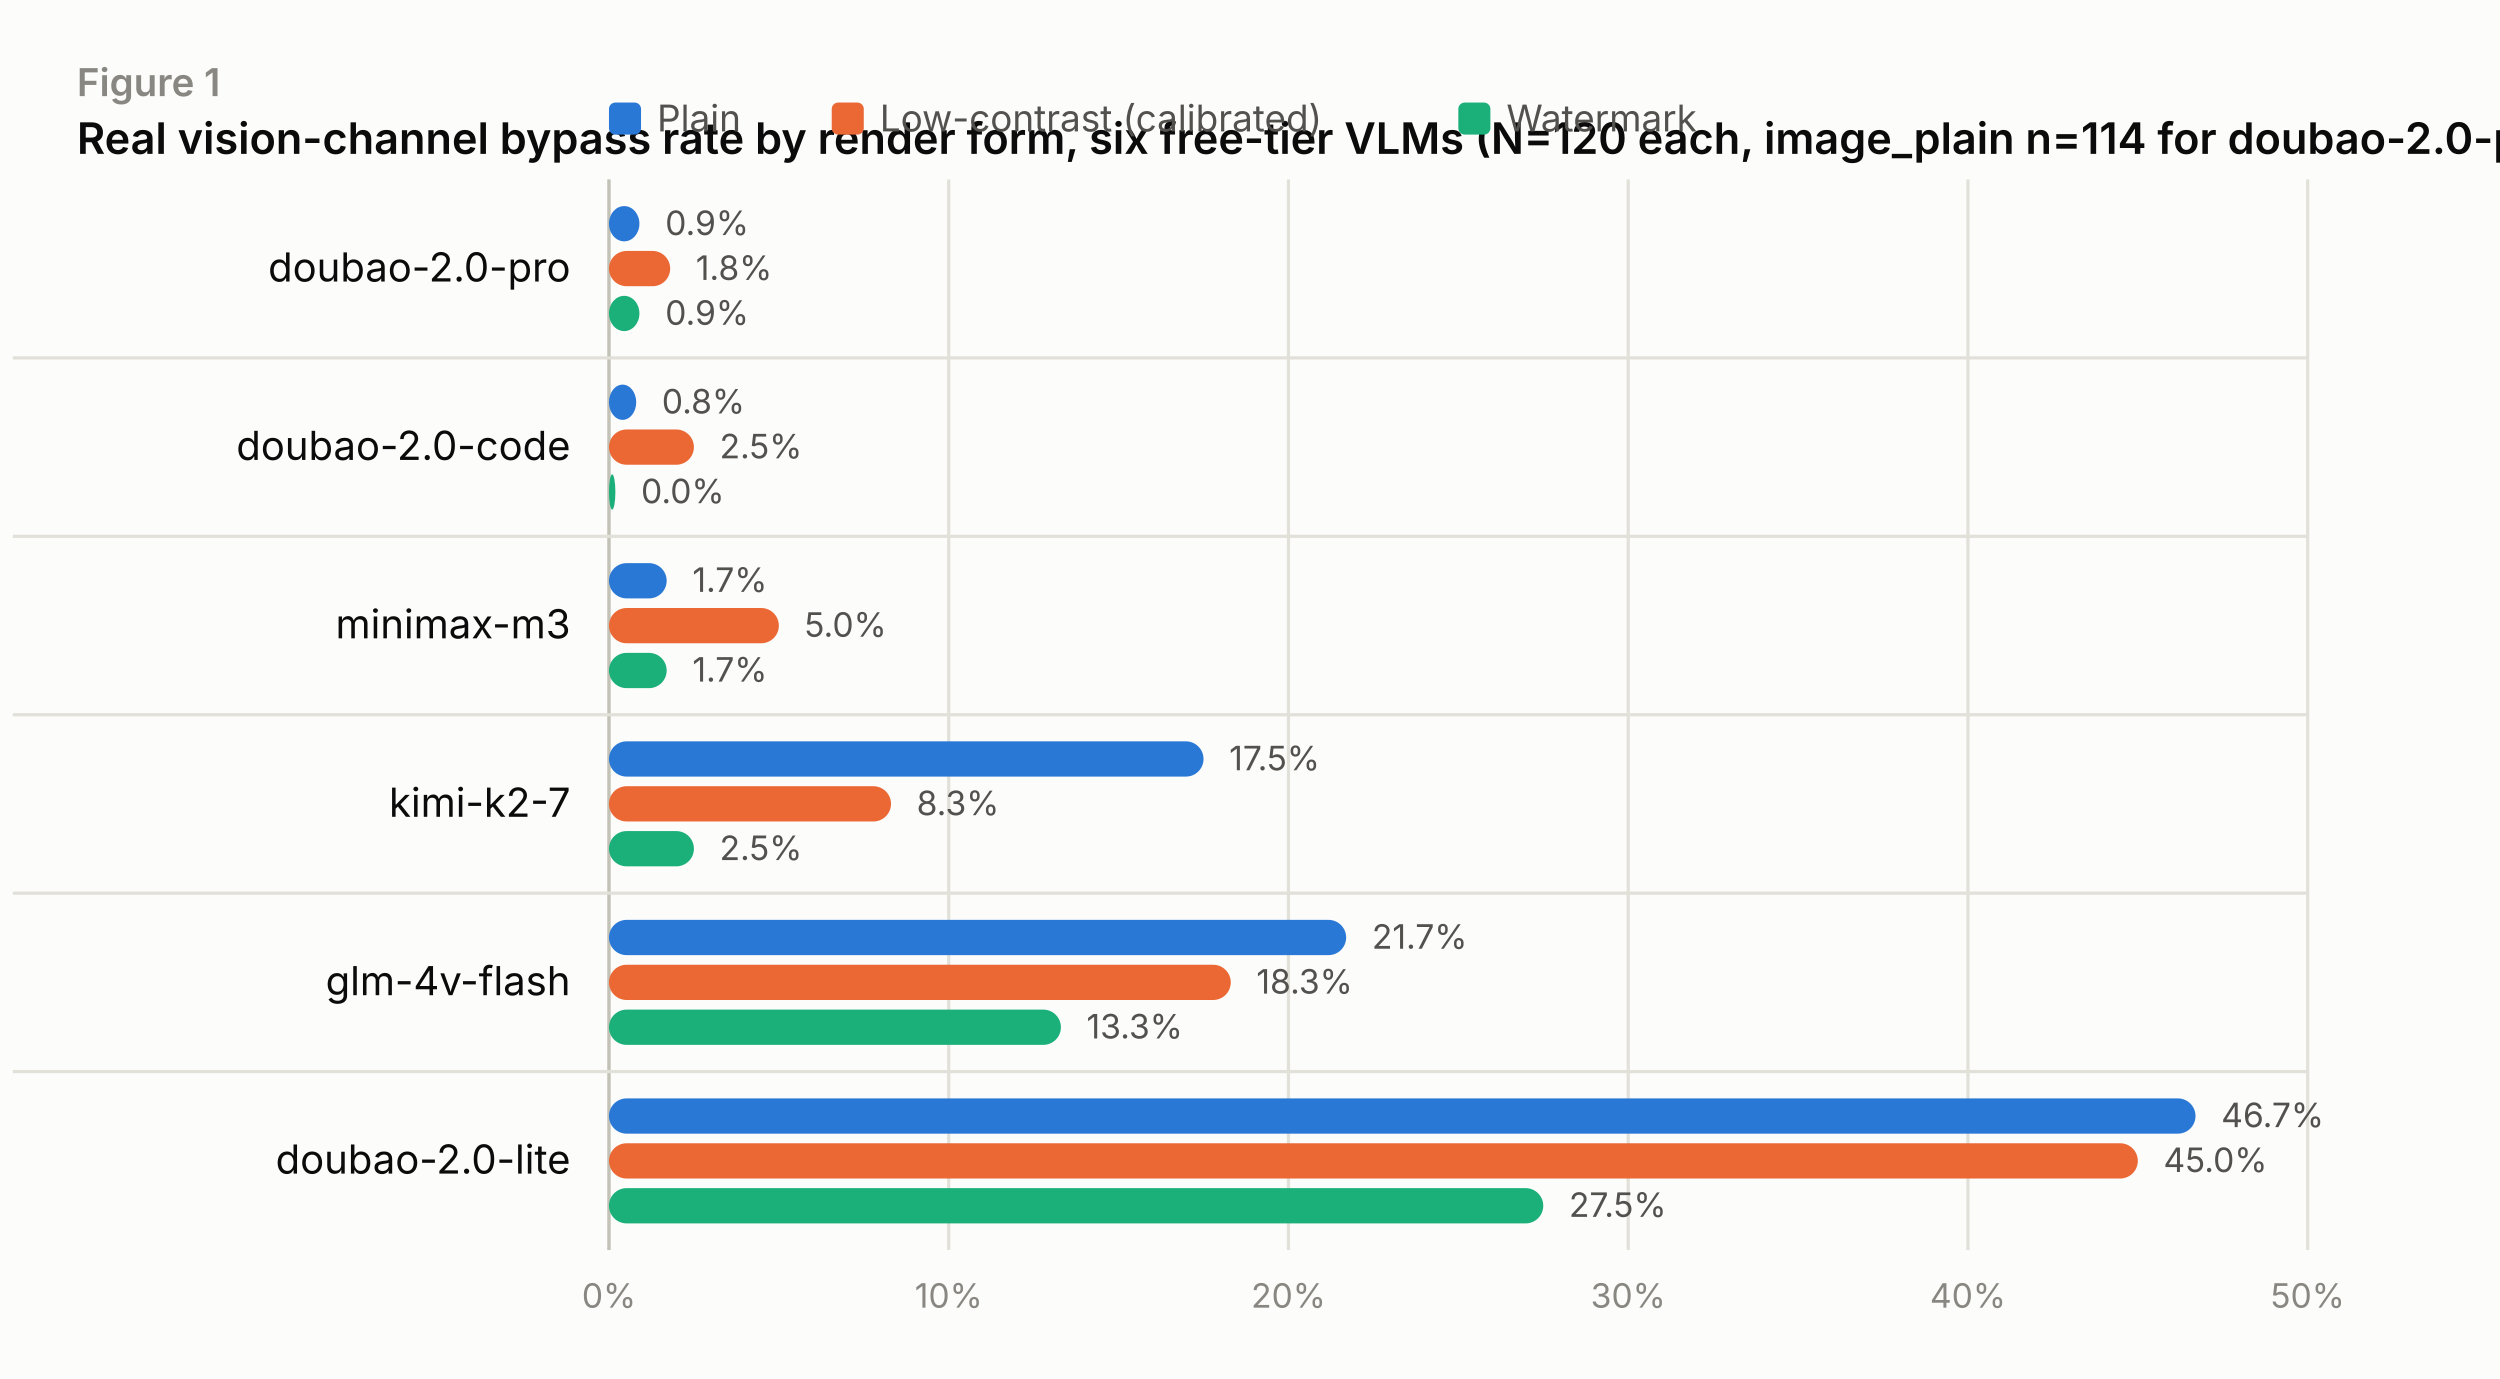
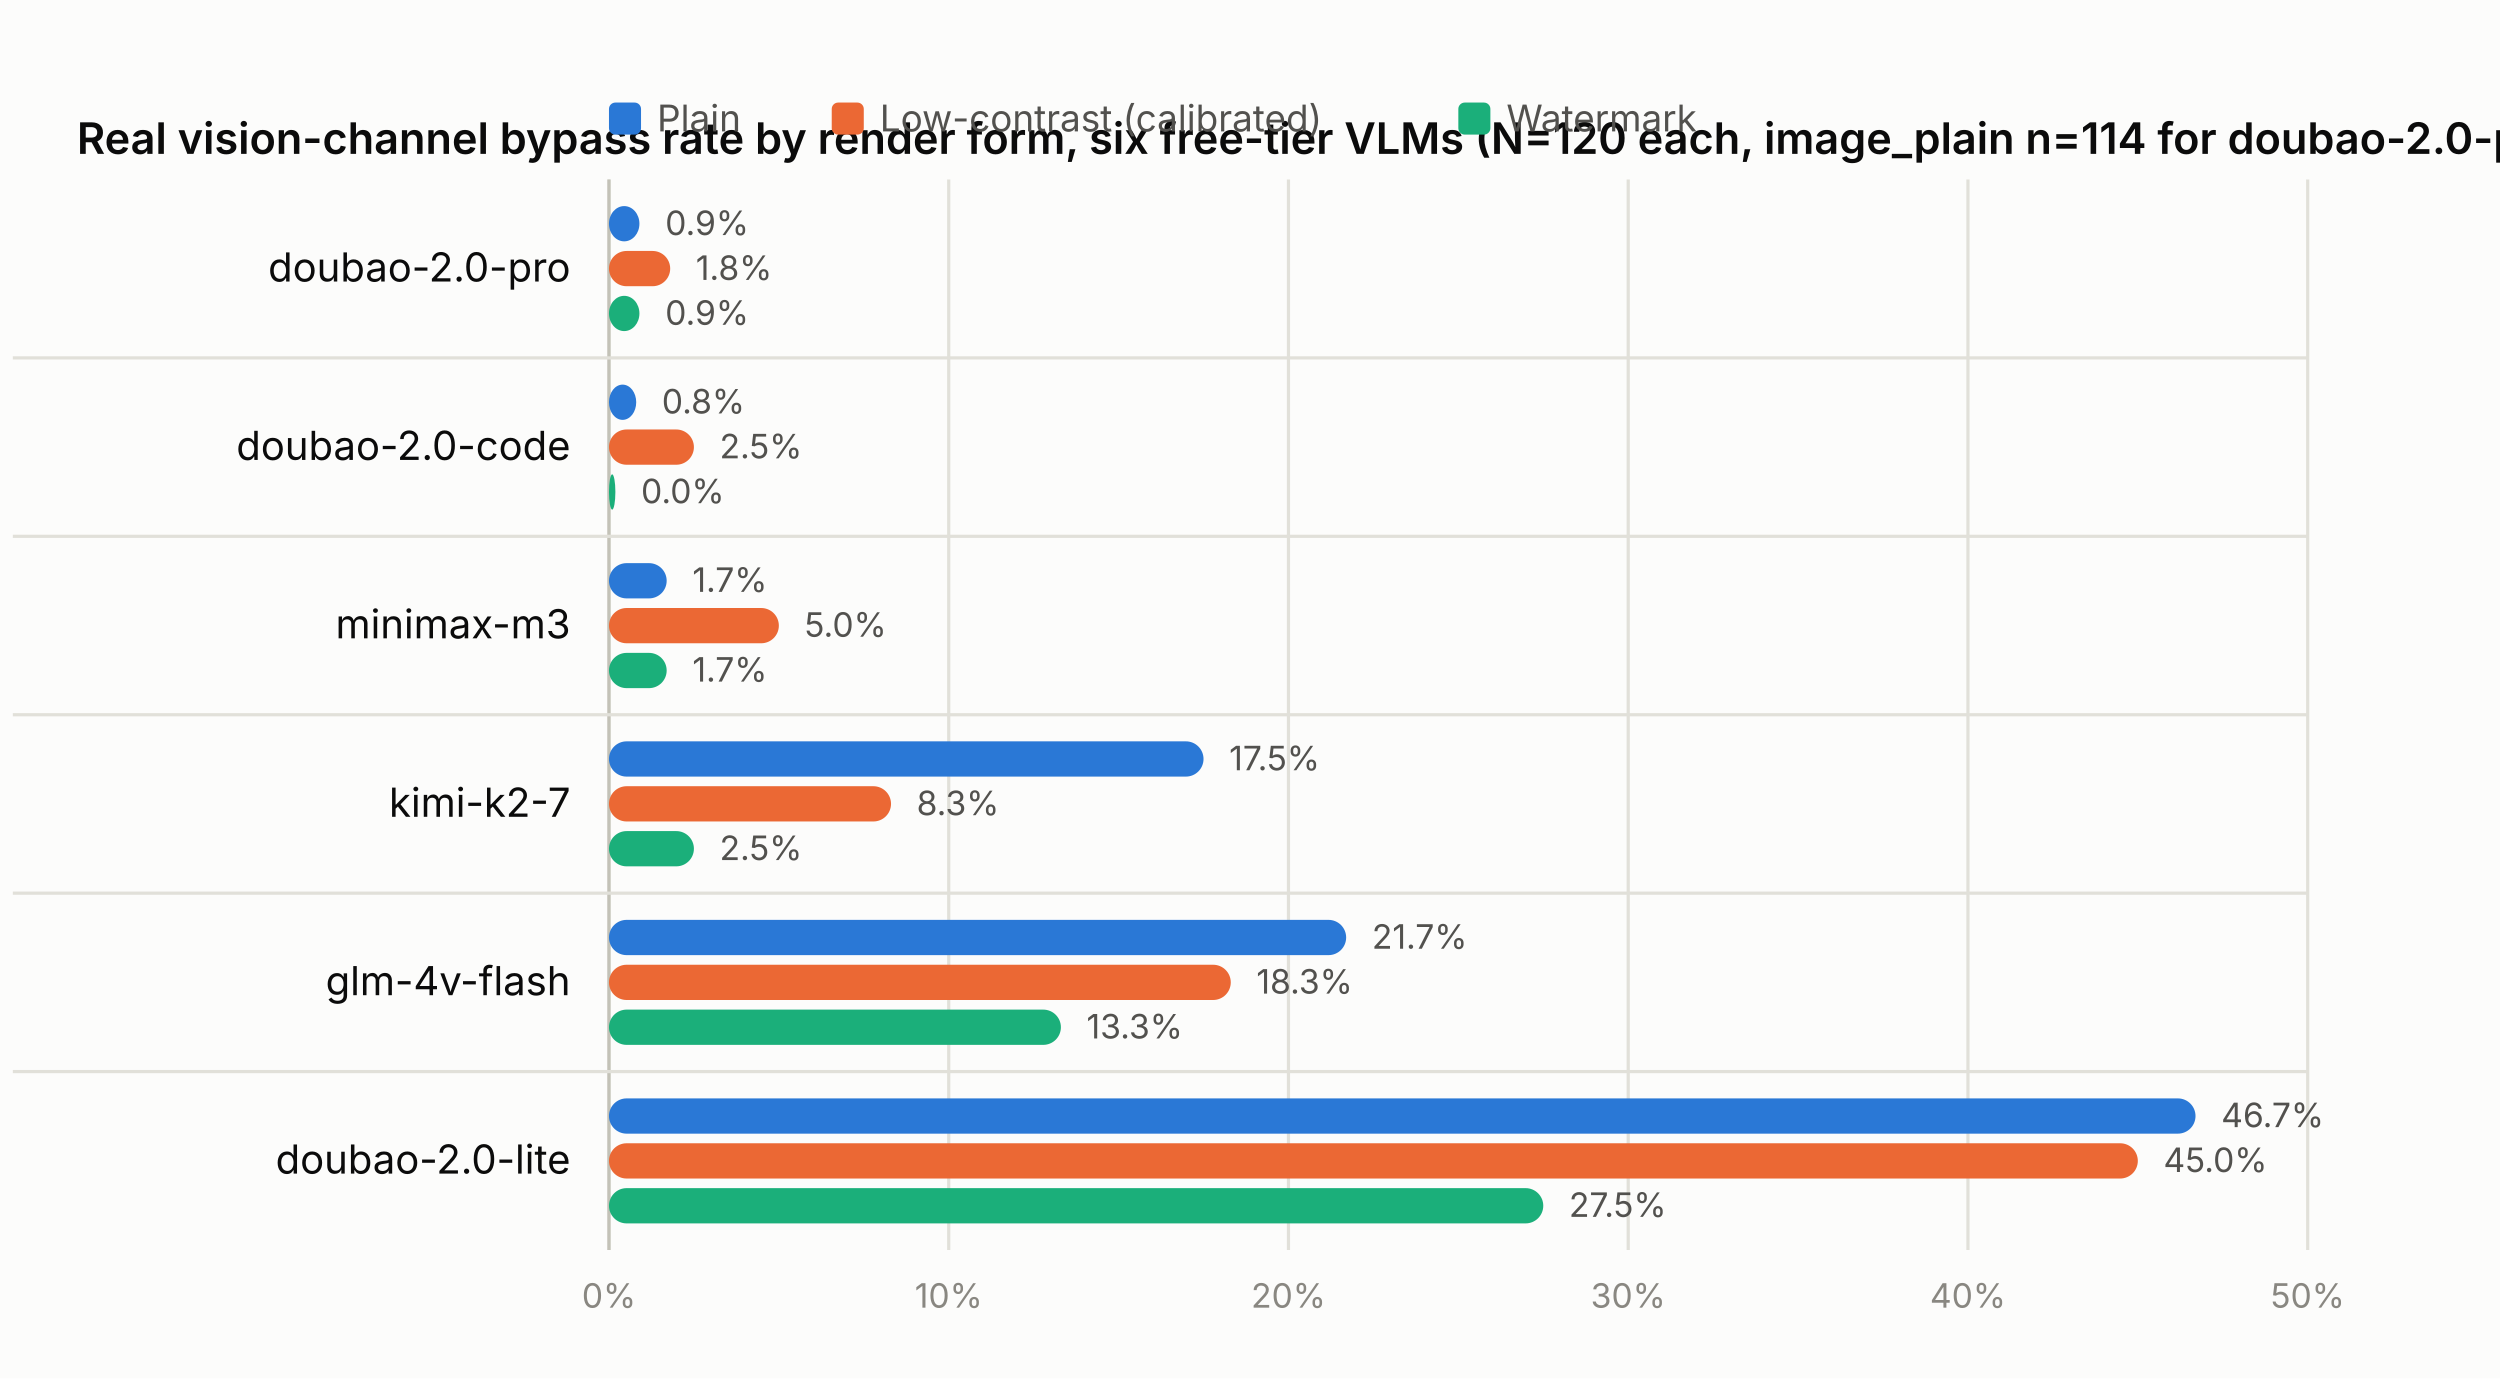
<svg xmlns="http://www.w3.org/2000/svg" width="780" height="430" viewBox="0 0 780 430" font-family="system-ui, -apple-system, 'Segoe UI', sans-serif">
  <rect width="780" height="430" fill="#fcfcfb" />
-   <text x="24" y="30" font-size="12" fill="#898781" text-anchor="start" font-weight="600">Figure 1</text>
  <text x="24" y="48" font-size="13.5" fill="#0b0b0b" text-anchor="start" font-weight="600">Real vision-channel bypass rate by render form, six free-tier VLMs (N=120 each, image_plain n=114 for doubao-2.0-pro)</text>
  <rect x="190" y="32" width="10" height="10" rx="2" fill="#2a78d6" />
  <text x="205" y="41" font-size="11.5" fill="#52514e" text-anchor="start" font-weight="400">Plain</text>
  <rect x="259.5" y="32" width="10" height="10" rx="2" fill="#eb6834" />
  <text x="274.5" y="41" font-size="11.5" fill="#52514e" text-anchor="start" font-weight="400">Low-contrast (calibrated)</text>
  <rect x="455.0" y="32" width="10" height="10" rx="2" fill="#1baf7a" />
  <text x="470.0" y="41" font-size="11.5" fill="#52514e" text-anchor="start" font-weight="400">Watermark</text>
  <line x1="190.0" y1="56" x2="190.0" y2="390" stroke="#e1e0d9" stroke-width="1" />
  <text x="190.0" y="408" font-size="10.5" fill="#898781" text-anchor="middle" font-weight="400">0%</text>
  <line x1="296.0" y1="56" x2="296.0" y2="390" stroke="#e1e0d9" stroke-width="1" />
  <text x="296.0" y="408" font-size="10.5" fill="#898781" text-anchor="middle" font-weight="400">10%</text>
  <line x1="402.0" y1="56" x2="402.0" y2="390" stroke="#e1e0d9" stroke-width="1" />
  <text x="402.0" y="408" font-size="10.5" fill="#898781" text-anchor="middle" font-weight="400">20%</text>
  <line x1="508.0" y1="56" x2="508.0" y2="390" stroke="#e1e0d9" stroke-width="1" />
  <text x="508.0" y="408" font-size="10.5" fill="#898781" text-anchor="middle" font-weight="400">30%</text>
  <line x1="614.0" y1="56" x2="614.0" y2="390" stroke="#e1e0d9" stroke-width="1" />
  <text x="614.0" y="408" font-size="10.5" fill="#898781" text-anchor="middle" font-weight="400">40%</text>
  <line x1="720.0" y1="56" x2="720.0" y2="390" stroke="#e1e0d9" stroke-width="1" />
  <text x="720.0" y="408" font-size="10.5" fill="#898781" text-anchor="middle" font-weight="400">50%</text>
  <line x1="190" y1="390" x2="190" y2="56" stroke="#c3c2b7" stroke-width="1" />
  <text x="178" y="87.833" font-size="12.5" fill="#0b0b0b" text-anchor="end" font-weight="400">doubao-2.0-pro</text>
  <rect x="190" y="64.3" width="9.5" height="11" rx="5.5" fill="#2a78d6" />
  <text x="207.54" y="73.333" font-size="10.5" fill="#52514e" text-anchor="start" font-weight="400">0.9%</text>
  <rect x="190" y="78.3" width="19.1" height="11" rx="5.5" fill="#eb6834" />
  <text x="217.08" y="87.333" font-size="10.5" fill="#52514e" text-anchor="start" font-weight="400">1.8%</text>
  <rect x="190" y="92.3" width="9.5" height="11" rx="5.5" fill="#1baf7a" />
  <text x="207.54" y="101.333" font-size="10.5" fill="#52514e" text-anchor="start" font-weight="400">0.9%</text>
  <line x1="4" y1="111.667" x2="720" y2="111.667" stroke="#e1e0d9" stroke-width="1" />
  <text x="178" y="143.5" font-size="12.5" fill="#0b0b0b" text-anchor="end" font-weight="400">doubao-2.0-code</text>
  <rect x="190" y="120.0" width="8.5" height="11" rx="5.5" fill="#2a78d6" />
  <text x="206.48" y="129.0" font-size="10.5" fill="#52514e" text-anchor="start" font-weight="400">0.8%</text>
  <rect x="190" y="134.0" width="26.5" height="11" rx="5.5" fill="#eb6834" />
  <text x="224.5" y="143.0" font-size="10.5" fill="#52514e" text-anchor="start" font-weight="400">2.5%</text>
  <rect x="190" y="148.0" width="2.0" height="11" rx="5.5" fill="#1baf7a" />
  <text x="200" y="157.0" font-size="10.5" fill="#52514e" text-anchor="start" font-weight="400">0.0%</text>
  <line x1="4" y1="167.333" x2="720" y2="167.333" stroke="#e1e0d9" stroke-width="1" />
  <text x="178" y="199.167" font-size="12.5" fill="#0b0b0b" text-anchor="end" font-weight="400">minimax-m3</text>
  <rect x="190" y="175.7" width="18.0" height="11" rx="5.5" fill="#2a78d6" />
  <text x="216.02" y="184.667" font-size="10.5" fill="#52514e" text-anchor="start" font-weight="400">1.7%</text>
  <rect x="190" y="189.7" width="53.0" height="11" rx="5.5" fill="#eb6834" />
  <text x="251.0" y="198.667" font-size="10.5" fill="#52514e" text-anchor="start" font-weight="400">5.0%</text>
  <rect x="190" y="203.7" width="18.0" height="11" rx="5.5" fill="#1baf7a" />
  <text x="216.02" y="212.667" font-size="10.5" fill="#52514e" text-anchor="start" font-weight="400">1.7%</text>
  <line x1="4" y1="223" x2="720" y2="223" stroke="#e1e0d9" stroke-width="1" />
  <text x="178" y="254.833" font-size="12.5" fill="#0b0b0b" text-anchor="end" font-weight="400">kimi-k2-7</text>
  <rect x="190" y="231.3" width="185.5" height="11" rx="5.5" fill="#2a78d6" />
  <text x="383.5" y="240.333" font-size="10.5" fill="#52514e" text-anchor="start" font-weight="400">17.5%</text>
  <rect x="190" y="245.3" width="88.0" height="11" rx="5.5" fill="#eb6834" />
  <text x="285.98" y="254.333" font-size="10.5" fill="#52514e" text-anchor="start" font-weight="400">8.3%</text>
  <rect x="190" y="259.3" width="26.5" height="11" rx="5.5" fill="#1baf7a" />
  <text x="224.5" y="268.333" font-size="10.5" fill="#52514e" text-anchor="start" font-weight="400">2.5%</text>
  <line x1="4" y1="278.667" x2="720" y2="278.667" stroke="#e1e0d9" stroke-width="1" />
  <text x="178" y="310.5" font-size="12.5" fill="#0b0b0b" text-anchor="end" font-weight="400">glm-4v-flash</text>
  <rect x="190" y="287.0" width="230.0" height="11" rx="5.5" fill="#2a78d6" />
  <text x="428.02" y="296" font-size="10.5" fill="#52514e" text-anchor="start" font-weight="400">21.7%</text>
  <rect x="190" y="301.0" width="194.0" height="11" rx="5.5" fill="#eb6834" />
  <text x="391.98" y="310" font-size="10.5" fill="#52514e" text-anchor="start" font-weight="400">18.3%</text>
  <rect x="190" y="315.0" width="141.0" height="11" rx="5.5" fill="#1baf7a" />
  <text x="338.98" y="324" font-size="10.5" fill="#52514e" text-anchor="start" font-weight="400">13.3%</text>
  <line x1="4" y1="334.333" x2="720" y2="334.333" stroke="#e1e0d9" stroke-width="1" />
  <text x="178" y="366.167" font-size="12.5" fill="#0b0b0b" text-anchor="end" font-weight="400">doubao-2.0-lite</text>
  <rect x="190" y="342.7" width="495.0" height="11" rx="5.5" fill="#2a78d6" />
  <text x="693.02" y="351.667" font-size="10.5" fill="#52514e" text-anchor="start" font-weight="400">46.7%</text>
  <rect x="190" y="356.7" width="477.0" height="11" rx="5.5" fill="#eb6834" />
  <text x="675.0" y="365.667" font-size="10.5" fill="#52514e" text-anchor="start" font-weight="400">45.0%</text>
  <rect x="190" y="370.7" width="291.5" height="11" rx="5.5" fill="#1baf7a" />
  <text x="489.5" y="379.667" font-size="10.5" fill="#52514e" text-anchor="start" font-weight="400">27.5%</text>
</svg>
